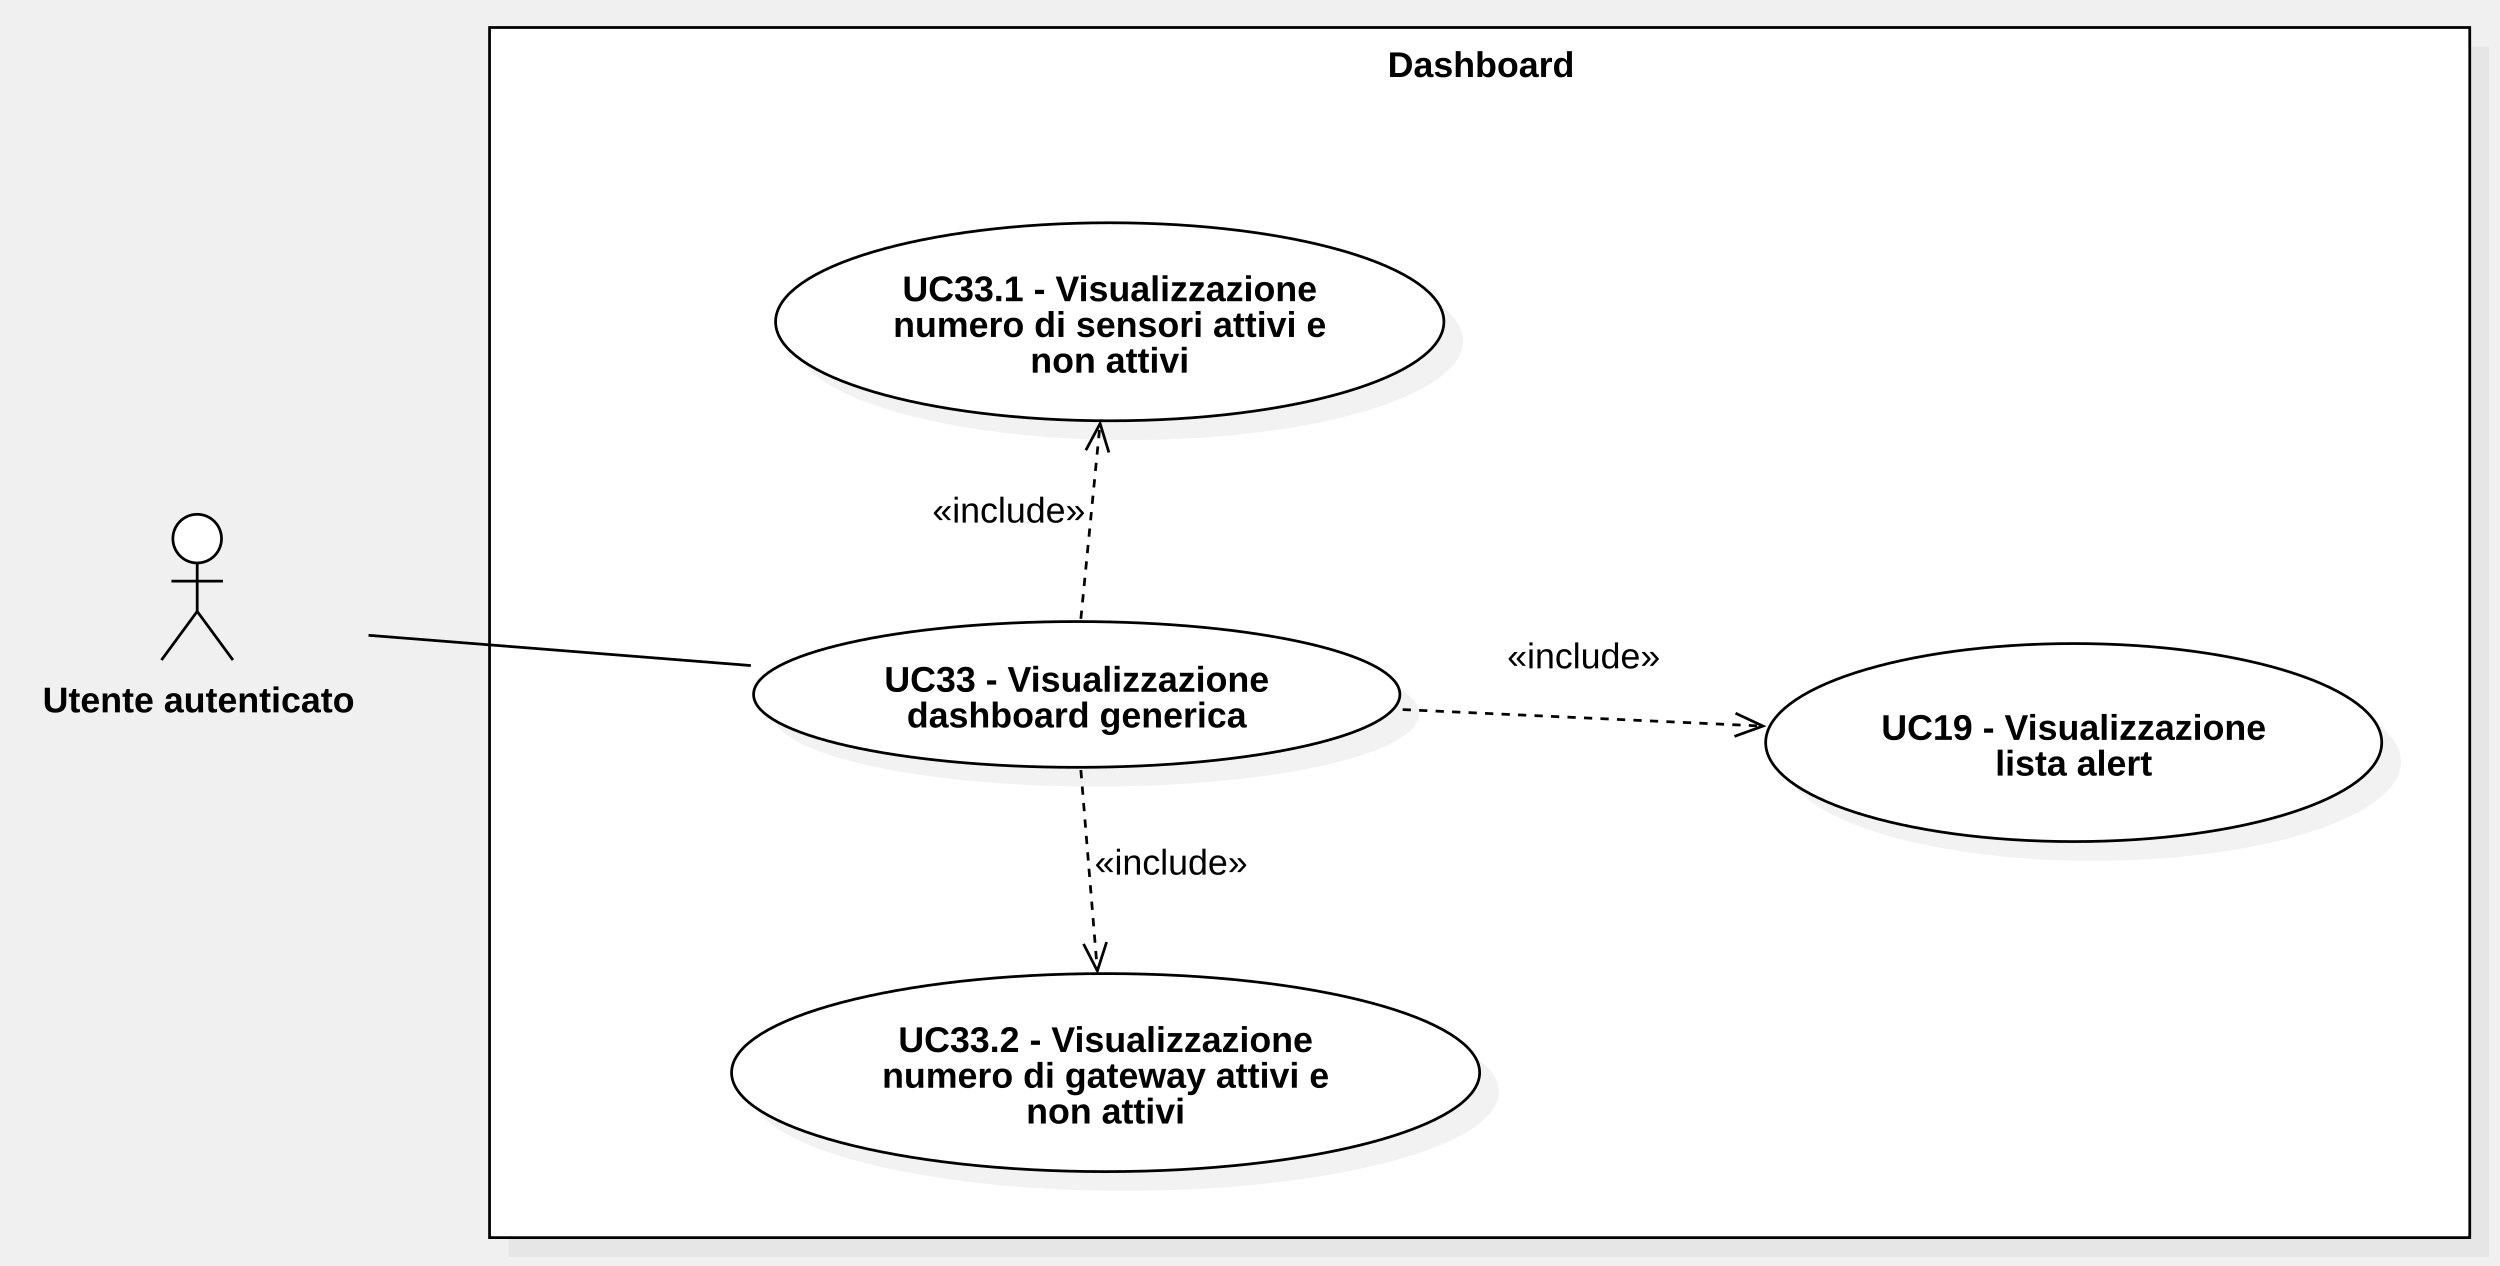
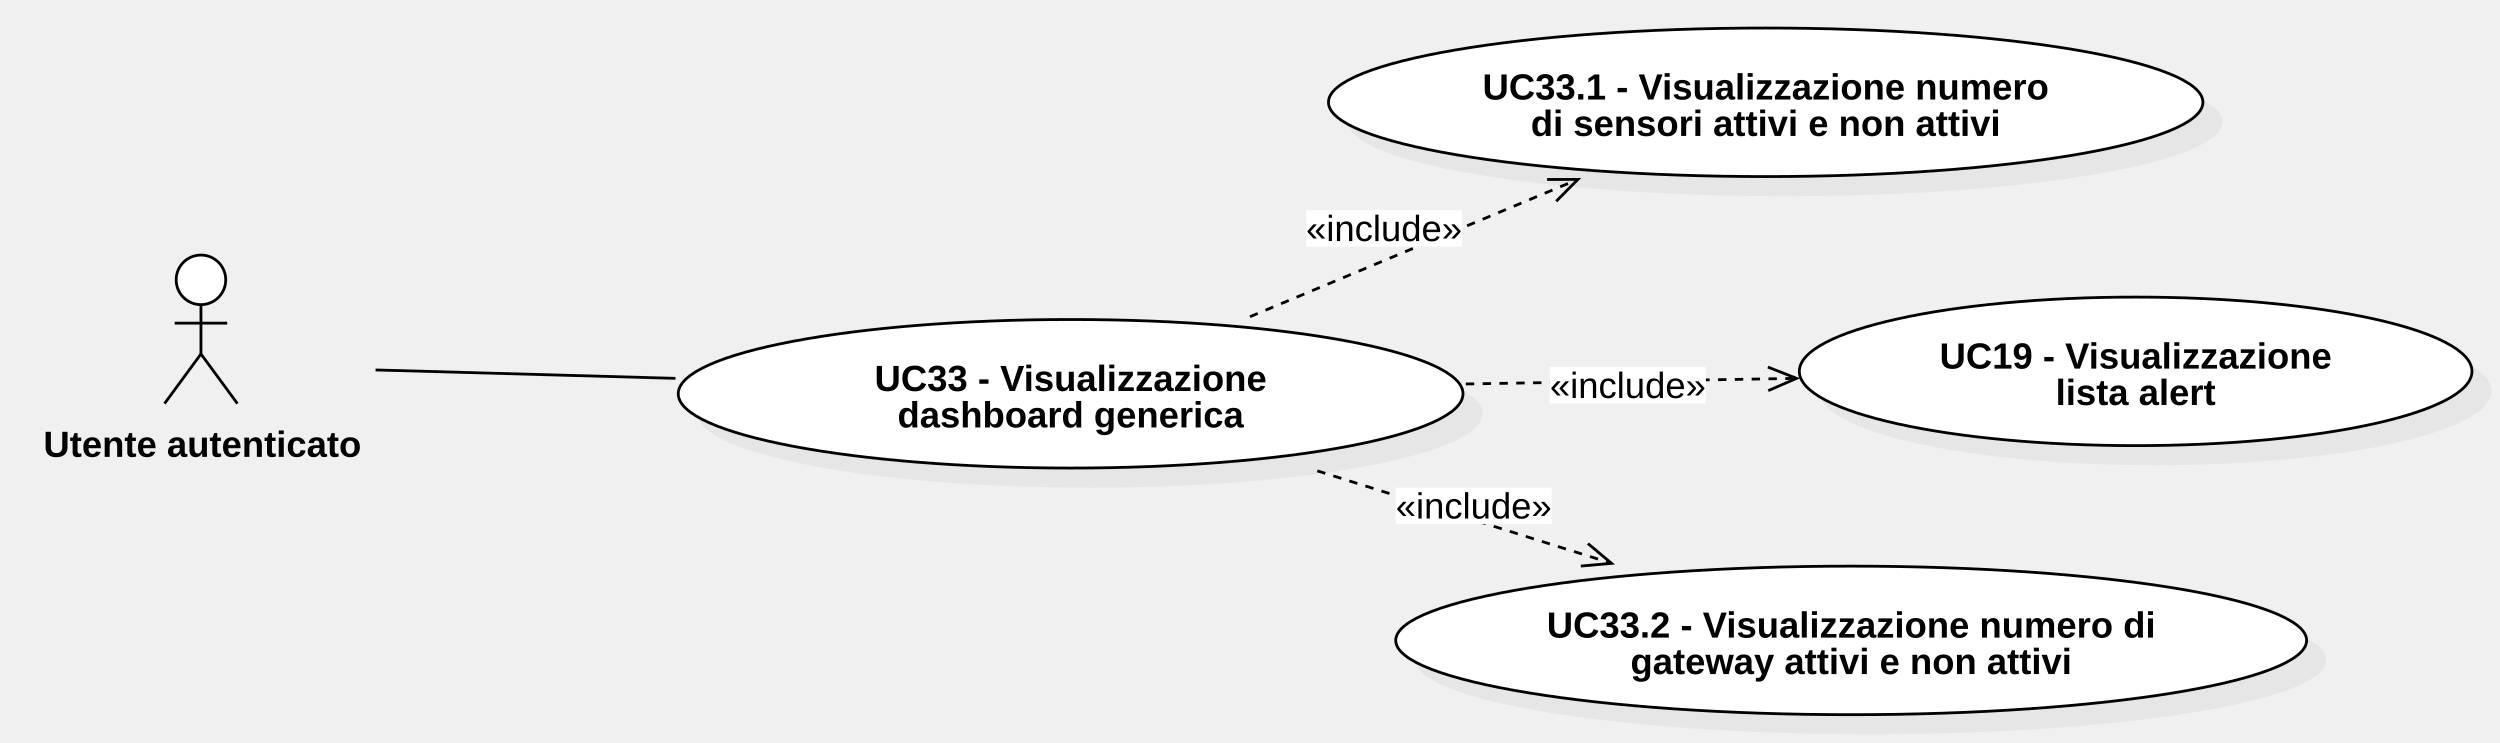
- <svg xmlns="http://www.w3.org/2000/svg" version="1.1" width="909" height="460">
+ <svg xmlns="http://www.w3.org/2000/svg" version="1.1" width="892" height="265">
  <defs />
  <g>
    <g>
-       <rect fill="#C0C0C0" stroke="none" x="713" y="454" width="720" height="440" transform="matrix(1 0 0 1 -528 -437)" fill-opacity="0.2" />
+       <path fill="#ffffff" stroke="none" paint-order="stroke fill markers" d=" M 62.86 99.85 C 62.86 94.962 66.818 91 71.7 91 C 76.583 91 80.54 94.962 80.54 99.85 C 80.54 104.738 76.583 108.7 71.7 108.7 C 66.818 108.7 62.86 104.738 62.86 99.85 Z" />
    </g>
    <g>
-       <rect fill="#ffffff" stroke="none" x="706" y="447" width="720" height="440" transform="matrix(1 0 0 1 -528 -437)" />
+       <path fill="none" stroke="#000000" paint-order="fill stroke markers" d=" M 62.86 99.85 C 62.86 94.962 66.818 91 71.7 91 C 76.583 91 80.54 94.962 80.54 99.85 C 80.54 104.738 76.583 108.7 71.7 108.7 C 66.818 108.7 62.86 104.738 62.86 99.85 Z" stroke-miterlimit="10" stroke-dasharray="" />
    </g>
    <g>
-       <path fill="none" stroke="#000000" paint-order="fill stroke markers" d=" M 178 10 L 898 10 L 898 450 L 178 450 L 178 10 Z Z" stroke-miterlimit="10" stroke-dasharray="" />
+       <path fill="none" stroke="#000000" paint-order="fill stroke markers" d=" M 71.7 108.7 L 71.7 126.3" stroke-miterlimit="10" stroke-dasharray="" />
+     </g>
+     <g>
+       <path fill="none" stroke="#000000" paint-order="fill stroke markers" d=" M 62.34 115.3 L 81.06 115.3" stroke-miterlimit="10" stroke-dasharray="" />
+     </g>
+     <g>
+       <path fill="none" stroke="#000000" paint-order="fill stroke markers" d=" M 71.7 126.3 L 58.7 144" stroke-miterlimit="10" stroke-dasharray="" />
+     </g>
+     <g>
+       <path fill="none" stroke="#000000" paint-order="fill stroke markers" d=" M 71.7 126.3 L 84.7 144" stroke-miterlimit="10" stroke-dasharray="" />
    </g>
    <g>
      <g>
        <path fill="none" stroke="none" />
-         <text fill="#000000" stroke="none" font-family="Arial" font-size="13px" font-style="normal" font-weight="bold" text-decoration="undefined" x="1066.5" y="460.5" text-anchor="middle" dominant-baseline="central" transform="matrix(1 0 0 1 -528 -437)">Dashboard</text>
+         <text fill="#000000" stroke="none" font-family="Arial" font-size="13px" font-style="normal" font-weight="bold" text-decoration="undefined" x="275.2" y="633.5" text-anchor="middle" dominant-baseline="central" transform="matrix(1 0 0 1 -203 -475)">Utente autenticato</text>
      </g>
    </g>
    <g>
-       <path fill="#ffffff" stroke="none" paint-order="stroke fill markers" d=" M 62.86 195.85 C 62.86 190.962 66.818 187 71.7 187 C 76.583 187 80.54 190.962 80.54 195.85 C 80.54 200.738 76.583 204.7 71.7 204.7 C 66.818 204.7 62.86 200.738 62.86 195.85 Z" />
+       <path fill="#C0C0C0" stroke="none" paint-order="stroke fill markers" d=" M 249 147.5 C 249 132.864 311.68 121 389 121 C 466.32 121 529 132.864 529 147.5 C 529 162.136 466.32 174 389 174 C 311.68 174 249 162.136 249 147.5 Z" fill-opacity="0.2" />
    </g>
    <g>
-       <path fill="none" stroke="#000000" paint-order="fill stroke markers" d=" M 62.86 195.85 C 62.86 190.962 66.818 187 71.7 187 C 76.583 187 80.54 190.962 80.54 195.85 C 80.54 200.738 76.583 204.7 71.7 204.7 C 66.818 204.7 62.86 200.738 62.86 195.85 Z" stroke-miterlimit="10" stroke-dasharray="" />
+       <path fill="#ffffff" stroke="none" paint-order="stroke fill markers" d=" M 242 140.5 C 242 125.864 304.68 114 382 114 C 459.32 114 522 125.864 522 140.5 C 522 155.136 459.32 167 382 167 C 304.68 167 242 155.136 242 140.5 Z" />
    </g>
    <g>
-       <path fill="none" stroke="#000000" paint-order="fill stroke markers" d=" M 71.7 204.7 L 71.7 222.3" stroke-miterlimit="10" stroke-dasharray="" />
-     </g>
-     <g>
-       <path fill="none" stroke="#000000" paint-order="fill stroke markers" d=" M 62.34 211.3 L 81.06 211.3" stroke-miterlimit="10" stroke-dasharray="" />
-     </g>
-     <g>
-       <path fill="none" stroke="#000000" paint-order="fill stroke markers" d=" M 71.7 222.3 L 58.7 240" stroke-miterlimit="10" stroke-dasharray="" />
-     </g>
-     <g>
-       <path fill="none" stroke="#000000" paint-order="fill stroke markers" d=" M 71.7 222.3 L 84.7 240" stroke-miterlimit="10" stroke-dasharray="" />
+       <path fill="none" stroke="#000000" paint-order="fill stroke markers" d=" M 242 140.5 C 242 125.864 304.68 114 382 114 C 459.32 114 522 125.864 522 140.5 C 522 155.136 459.32 167 382 167 C 304.68 167 242 155.136 242 140.5 Z" stroke-miterlimit="10" stroke-dasharray="" />
    </g>
    <g>
      <g>
        <path fill="none" stroke="none" />
-         <text fill="#000000" stroke="none" font-family="Arial" font-size="13px" font-style="normal" font-weight="bold" text-decoration="undefined" x="600.2" y="691.5" text-anchor="middle" dominant-baseline="central" transform="matrix(1 0 0 1 -528 -437)">Utente autenticato</text>
+         <text fill="#000000" stroke="none" font-family="Arial" font-size="13px" font-style="normal" font-weight="bold" text-decoration="undefined" x="585" y="610" text-anchor="middle" dominant-baseline="central" transform="matrix(1 0 0 1 -203 -475)">UC33 - Visualizzazione</text>
+         <text fill="#000000" stroke="none" font-family="Arial" font-size="13px" font-style="normal" font-weight="bold" text-decoration="undefined" x="585" y="623" text-anchor="middle" dominant-baseline="central" transform="matrix(1 0 0 1 -203 -475)">dashboard generica</text>
      </g>
    </g>
    <g>
-       <path fill="#C0C0C0" stroke="none" paint-order="stroke fill markers" d=" M 281 259.5 C 281 244.864 333.607 233 398.5 233 C 463.393 233 516 244.864 516 259.5 C 516 274.136 463.393 286 398.5 286 C 333.607 286 281 274.136 281 259.5 Z" fill-opacity="0.2" />
+       <path fill="#C0C0C0" stroke="none" paint-order="stroke fill markers" d=" M 481 43.5 C 481 28.864 550.844 17 637 17 C 723.156 17 793 28.864 793 43.5 C 793 58.136 723.156 70 637 70 C 550.844 70 481 58.136 481 43.5 Z" fill-opacity="0.2" />
    </g>
    <g>
-       <path fill="#ffffff" stroke="none" paint-order="stroke fill markers" d=" M 274 252.5 C 274 237.864 326.607 226 391.5 226 C 456.393 226 509 237.864 509 252.5 C 509 267.136 456.393 279 391.5 279 C 326.607 279 274 267.136 274 252.5 Z" />
+       <path fill="#ffffff" stroke="none" paint-order="stroke fill markers" d=" M 474 36.5 C 474 21.864 543.844 10 630 10 C 716.156 10 786 21.864 786 36.5 C 786 51.136 716.156 63 630 63 C 543.844 63 474 51.136 474 36.5 Z" />
    </g>
    <g>
-       <path fill="none" stroke="#000000" paint-order="fill stroke markers" d=" M 274 252.5 C 274 237.864 326.607 226 391.5 226 C 456.393 226 509 237.864 509 252.5 C 509 267.136 456.393 279 391.5 279 C 326.607 279 274 267.136 274 252.5 Z" stroke-miterlimit="10" stroke-dasharray="" />
+       <path fill="none" stroke="#000000" paint-order="fill stroke markers" d=" M 474 36.5 C 474 21.864 543.844 10 630 10 C 716.156 10 786 21.864 786 36.5 C 786 51.136 716.156 63 630 63 C 543.844 63 474 51.136 474 36.5 Z" stroke-miterlimit="10" stroke-dasharray="" />
    </g>
    <g>
      <g>
        <path fill="none" stroke="none" />
-         <text fill="#000000" stroke="none" font-family="Arial" font-size="13px" font-style="normal" font-weight="bold" text-decoration="undefined" x="919.5" y="684" text-anchor="middle" dominant-baseline="central" transform="matrix(1 0 0 1 -528 -437)">UC33 - Visualizzazione</text>
-         <text fill="#000000" stroke="none" font-family="Arial" font-size="13px" font-style="normal" font-weight="bold" text-decoration="undefined" x="919.5" y="697" text-anchor="middle" dominant-baseline="central" transform="matrix(1 0 0 1 -528 -437)">dashboard generica</text>
+         <text fill="#000000" stroke="none" font-family="Arial" font-size="13px" font-style="normal" font-weight="bold" text-decoration="undefined" x="833" y="506" text-anchor="middle" dominant-baseline="central" transform="matrix(1 0 0 1 -203 -475)">UC33.1 - Visualizzazione numero</text>
+         <text fill="#000000" stroke="none" font-family="Arial" font-size="13px" font-style="normal" font-weight="bold" text-decoration="undefined" x="833" y="519" text-anchor="middle" dominant-baseline="central" transform="matrix(1 0 0 1 -203 -475)">di sensori attivi e non attivi</text>
      </g>
    </g>
    <g>
-       <path fill="#C0C0C0" stroke="none" paint-order="stroke fill markers" d=" M 289 124 C 289 104.118 343.397 88 410.5 88 C 477.603 88 532 104.118 532 124 C 532 143.882 477.603 160 410.5 160 C 343.397 160 289 143.882 289 124 Z" fill-opacity="0.2" />
+       <path fill="#C0C0C0" stroke="none" paint-order="stroke fill markers" d=" M 505 235.5 C 505 220.864 577.754 209 667.5 209 C 757.246 209 830 220.864 830 235.5 C 830 250.136 757.246 262 667.5 262 C 577.754 262 505 250.136 505 235.5 Z" fill-opacity="0.2" />
    </g>
    <g>
-       <path fill="#ffffff" stroke="none" paint-order="stroke fill markers" d=" M 282 117 C 282 97.118 336.397 81 403.5 81 C 470.603 81 525 97.118 525 117 C 525 136.882 470.603 153 403.5 153 C 336.397 153 282 136.882 282 117 Z" />
+       <path fill="#ffffff" stroke="none" paint-order="stroke fill markers" d=" M 498 228.5 C 498 213.864 570.754 202 660.5 202 C 750.246 202 823 213.864 823 228.5 C 823 243.136 750.246 255 660.5 255 C 570.754 255 498 243.136 498 228.5 Z" />
    </g>
    <g>
-       <path fill="none" stroke="#000000" paint-order="fill stroke markers" d=" M 282 117 C 282 97.118 336.397 81 403.5 81 C 470.603 81 525 97.118 525 117 C 525 136.882 470.603 153 403.5 153 C 336.397 153 282 136.882 282 117 Z" stroke-miterlimit="10" stroke-dasharray="" />
+       <path fill="none" stroke="#000000" paint-order="fill stroke markers" d=" M 498 228.5 C 498 213.864 570.754 202 660.5 202 C 750.246 202 823 213.864 823 228.5 C 823 243.136 750.246 255 660.5 255 C 570.754 255 498 243.136 498 228.5 Z" stroke-miterlimit="10" stroke-dasharray="" />
    </g>
    <g>
      <g>
        <path fill="none" stroke="none" />
-         <text fill="#000000" stroke="none" font-family="Arial" font-size="13px" font-style="normal" font-weight="bold" text-decoration="undefined" x="931.5" y="542" text-anchor="middle" dominant-baseline="central" transform="matrix(1 0 0 1 -528 -437)">UC33.1 - Visualizzazione</text>
-         <text fill="#000000" stroke="none" font-family="Arial" font-size="13px" font-style="normal" font-weight="bold" text-decoration="undefined" x="931.5" y="555" text-anchor="middle" dominant-baseline="central" transform="matrix(1 0 0 1 -528 -437)">numero di sensori attivi e</text>
-         <text fill="#000000" stroke="none" font-family="Arial" font-size="13px" font-style="normal" font-weight="bold" text-decoration="undefined" x="931.5" y="568" text-anchor="middle" dominant-baseline="central" transform="matrix(1 0 0 1 -528 -437)">non attivi</text>
+         <text fill="#000000" stroke="none" font-family="Arial" font-size="13px" font-style="normal" font-weight="bold" text-decoration="undefined" x="863.5" y="698" text-anchor="middle" dominant-baseline="central" transform="matrix(1 0 0 1 -203 -475)">UC33.2 - Visualizzazione numero di</text>
+         <text fill="#000000" stroke="none" font-family="Arial" font-size="13px" font-style="normal" font-weight="bold" text-decoration="undefined" x="863.5" y="711" text-anchor="middle" dominant-baseline="central" transform="matrix(1 0 0 1 -203 -475)">gateway attivi e non attivi</text>
      </g>
    </g>
    <g>
-       <path fill="#C0C0C0" stroke="none" paint-order="stroke fill markers" d=" M 273 397 C 273 377.118 333.889 361 409 361 C 484.111 361 545 377.118 545 397 C 545 416.882 484.111 433 409 433 C 333.889 433 273 416.882 273 397 Z" fill-opacity="0.2" />
+       <path fill="#C0C0C0" stroke="none" paint-order="stroke fill markers" d=" M 649 139.5 C 649 124.864 702.726 113 769 113 C 835.274 113 889 124.864 889 139.5 C 889 154.136 835.274 166 769 166 C 702.726 166 649 154.136 649 139.5 Z" fill-opacity="0.2" />
    </g>
    <g>
-       <path fill="#ffffff" stroke="none" paint-order="stroke fill markers" d=" M 266 390 C 266 370.118 326.889 354 402 354 C 477.111 354 538 370.118 538 390 C 538 409.882 477.111 426 402 426 C 326.889 426 266 409.882 266 390 Z" />
+       <path fill="#ffffff" stroke="none" paint-order="stroke fill markers" d=" M 642 132.5 C 642 117.864 695.726 106 762 106 C 828.274 106 882 117.864 882 132.5 C 882 147.136 828.274 159 762 159 C 695.726 159 642 147.136 642 132.5 Z" />
    </g>
    <g>
-       <path fill="none" stroke="#000000" paint-order="fill stroke markers" d=" M 266 390 C 266 370.118 326.889 354 402 354 C 477.111 354 538 370.118 538 390 C 538 409.882 477.111 426 402 426 C 326.889 426 266 409.882 266 390 Z" stroke-miterlimit="10" stroke-dasharray="" />
+       <path fill="none" stroke="#000000" paint-order="fill stroke markers" d=" M 642 132.5 C 642 117.864 695.726 106 762 106 C 828.274 106 882 117.864 882 132.5 C 882 147.136 828.274 159 762 159 C 695.726 159 642 147.136 642 132.5 Z" stroke-miterlimit="10" stroke-dasharray="" />
    </g>
    <g>
      <g>
        <path fill="none" stroke="none" />
-         <text fill="#000000" stroke="none" font-family="Arial" font-size="13px" font-style="normal" font-weight="bold" text-decoration="undefined" x="930" y="815" text-anchor="middle" dominant-baseline="central" transform="matrix(1 0 0 1 -528 -437)">UC33.2 - Visualizzazione</text>
-         <text fill="#000000" stroke="none" font-family="Arial" font-size="13px" font-style="normal" font-weight="bold" text-decoration="undefined" x="930" y="828" text-anchor="middle" dominant-baseline="central" transform="matrix(1 0 0 1 -528 -437)">numero di gateway attivi e</text>
-         <text fill="#000000" stroke="none" font-family="Arial" font-size="13px" font-style="normal" font-weight="bold" text-decoration="undefined" x="930" y="841" text-anchor="middle" dominant-baseline="central" transform="matrix(1 0 0 1 -528 -437)">non attivi</text>
+         <text fill="#000000" stroke="none" font-family="Arial" font-size="13px" font-style="normal" font-weight="bold" text-decoration="undefined" x="965" y="602" text-anchor="middle" dominant-baseline="central" transform="matrix(1 0 0 1 -203 -475)">UC19 - Visualizzazione</text>
+         <text fill="#000000" stroke="none" font-family="Arial" font-size="13px" font-style="normal" font-weight="bold" text-decoration="undefined" x="965" y="615" text-anchor="middle" dominant-baseline="central" transform="matrix(1 0 0 1 -203 -475)">lista alert</text>
      </g>
    </g>
    <g>
-       <path fill="none" stroke="#000000" paint-order="fill stroke markers" d=" M 393 225 L 400 154" stroke-miterlimit="10" stroke-dasharray="3" />
+       <path fill="none" stroke="#000000" paint-order="fill stroke markers" d=" M 446 113 L 563 64" stroke-miterlimit="10" stroke-dasharray="3" />
    </g>
    <g>
-       <path fill="none" stroke="#000000" paint-order="fill stroke markers" d=" M 403.192 164.527 L 400 154 L 394.814 163.701" stroke-miterlimit="10" stroke-dasharray="" />
+       <path fill="none" stroke="#000000" paint-order="fill stroke markers" d=" M 555.252 71.809 L 563 64 L 552 64.043" stroke-miterlimit="10" stroke-dasharray="" />
    </g>
    <g>
-       <rect fill="#ffffff" stroke="none" x="867" y="616" width="55.656" height="13" transform="matrix(1 0 0 1 -528 -437)" />
+       <rect fill="#ffffff" stroke="none" x="669" y="550" width="55.656" height="13" transform="matrix(1 0 0 1 -203 -475)" />
    </g>
    <g>
      <g>
        <path fill="none" stroke="none" />
-         <text fill="#000000" stroke="none" font-family="Arial" font-size="13px" font-style="normal" font-weight="normal" text-decoration="undefined" x="894.828" y="622.5" text-anchor="middle" dominant-baseline="central" transform="matrix(1 0 0 1 -528 -437)">«include»</text>
+         <text fill="#000000" stroke="none" font-family="Arial" font-size="13px" font-style="normal" font-weight="normal" text-decoration="undefined" x="696.828" y="556.5" text-anchor="middle" dominant-baseline="central" transform="matrix(1 0 0 1 -203 -475)">«include»</text>
      </g>
    </g>
    <g>
-       <path fill="none" stroke="#000000" paint-order="fill stroke markers" d=" M 510 258 L 641 264" stroke-miterlimit="10" stroke-dasharray="3" />
+       <path fill="none" stroke="#000000" paint-order="fill stroke markers" d=" M 523 137 L 641 135" stroke-miterlimit="10" stroke-dasharray="3" />
    </g>
    <g>
-       <path fill="none" stroke="#000000" paint-order="fill stroke markers" d=" M 630.655 267.74 L 641 264 L 631.041 259.33" stroke-miterlimit="10" stroke-dasharray="" />
+       <path fill="none" stroke="#000000" paint-order="fill stroke markers" d=" M 630.91 139.381 L 641 135 L 630.767 130.963" stroke-miterlimit="10" stroke-dasharray="" />
    </g>
    <g>
-       <rect fill="#ffffff" stroke="none" x="1076" y="669" width="55.656" height="13" transform="matrix(1 0 0 1 -528 -437)" />
+       <rect fill="#ffffff" stroke="none" x="756" y="606" width="55.656" height="13" transform="matrix(1 0 0 1 -203 -475)" />
    </g>
    <g>
      <g>
        <path fill="none" stroke="none" />
-         <text fill="#000000" stroke="none" font-family="Arial" font-size="13px" font-style="normal" font-weight="normal" text-decoration="undefined" x="1103.828" y="675.5" text-anchor="middle" dominant-baseline="central" transform="matrix(1 0 0 1 -528 -437)">«include»</text>
+         <text fill="#000000" stroke="none" font-family="Arial" font-size="13px" font-style="normal" font-weight="normal" text-decoration="undefined" x="783.828" y="612.5" text-anchor="middle" dominant-baseline="central" transform="matrix(1 0 0 1 -203 -475)">«include»</text>
      </g>
    </g>
    <g>
-       <path fill="none" stroke="#000000" paint-order="fill stroke markers" d=" M 393 280 L 399 353" stroke-miterlimit="10" stroke-dasharray="3" />
+       <path fill="none" stroke="#000000" paint-order="fill stroke markers" d=" M 470 168 L 575 201" stroke-miterlimit="10" stroke-dasharray="3" />
    </g>
    <g>
-       <path fill="none" stroke="#000000" paint-order="fill stroke markers" d=" M 393.972 343.216 L 399 353 L 402.363 342.527" stroke-miterlimit="10" stroke-dasharray="" />
+       <path fill="none" stroke="#000000" paint-order="fill stroke markers" d=" M 564.043 201.969 L 575 201 L 566.567 193.937" stroke-miterlimit="10" stroke-dasharray="" />
    </g>
    <g>
-       <rect fill="#ffffff" stroke="none" x="926" y="744" width="55.656" height="13" transform="matrix(1 0 0 1 -528 -437)" />
+       <rect fill="#ffffff" stroke="none" x="701" y="649" width="55.656" height="13" transform="matrix(1 0 0 1 -203 -475)" />
    </g>
    <g>
      <g>
        <path fill="none" stroke="none" />
-         <text fill="#000000" stroke="none" font-family="Arial" font-size="13px" font-style="normal" font-weight="normal" text-decoration="undefined" x="953.828" y="750.5" text-anchor="middle" dominant-baseline="central" transform="matrix(1 0 0 1 -528 -437)">«include»</text>
+         <text fill="#000000" stroke="none" font-family="Arial" font-size="13px" font-style="normal" font-weight="normal" text-decoration="undefined" x="728.828" y="655.5" text-anchor="middle" dominant-baseline="central" transform="matrix(1 0 0 1 -203 -475)">«include»</text>
      </g>
    </g>
    <g>
-       <path fill="none" stroke="#000000" paint-order="fill stroke markers" d=" M 273 242 L 134 231" stroke-miterlimit="10" stroke-dasharray="" />
-     </g>
-     <g>
-       <path fill="#C0C0C0" stroke="none" paint-order="stroke fill markers" d=" M 649 277 C 649 257.118 699.144 241 761 241 C 822.856 241 873 257.118 873 277 C 873 296.882 822.856 313 761 313 C 699.144 313 649 296.882 649 277 Z" fill-opacity="0.2" />
-     </g>
-     <g>
-       <path fill="#ffffff" stroke="none" paint-order="stroke fill markers" d=" M 642 270 C 642 250.118 692.144 234 754 234 C 815.856 234 866 250.118 866 270 C 866 289.882 815.856 306 754 306 C 692.144 306 642 289.882 642 270 Z" />
-     </g>
-     <g>
-       <path fill="none" stroke="#000000" paint-order="fill stroke markers" d=" M 642 270 C 642 250.118 692.144 234 754 234 C 815.856 234 866 250.118 866 270 C 866 289.882 815.856 306 754 306 C 692.144 306 642 289.882 642 270 Z" stroke-miterlimit="10" stroke-dasharray="" />
-     </g>
-     <g>
-       <g>
-         <path fill="none" stroke="none" />
-         <text fill="#000000" stroke="none" font-family="Arial" font-size="13px" font-style="normal" font-weight="bold" text-decoration="undefined" x="1282" y="701.5" text-anchor="middle" dominant-baseline="central" transform="matrix(1 0 0 1 -528 -437)">UC19 - Visualizzazione</text>
-         <text fill="#000000" stroke="none" font-family="Arial" font-size="13px" font-style="normal" font-weight="bold" text-decoration="undefined" x="1282" y="714.5" text-anchor="middle" dominant-baseline="central" transform="matrix(1 0 0 1 -528 -437)">lista alert</text>
-       </g>
+       <path fill="none" stroke="#000000" paint-order="fill stroke markers" d=" M 241 135 L 134 132" stroke-miterlimit="10" stroke-dasharray="" />
    </g>
  </g>
</svg>
